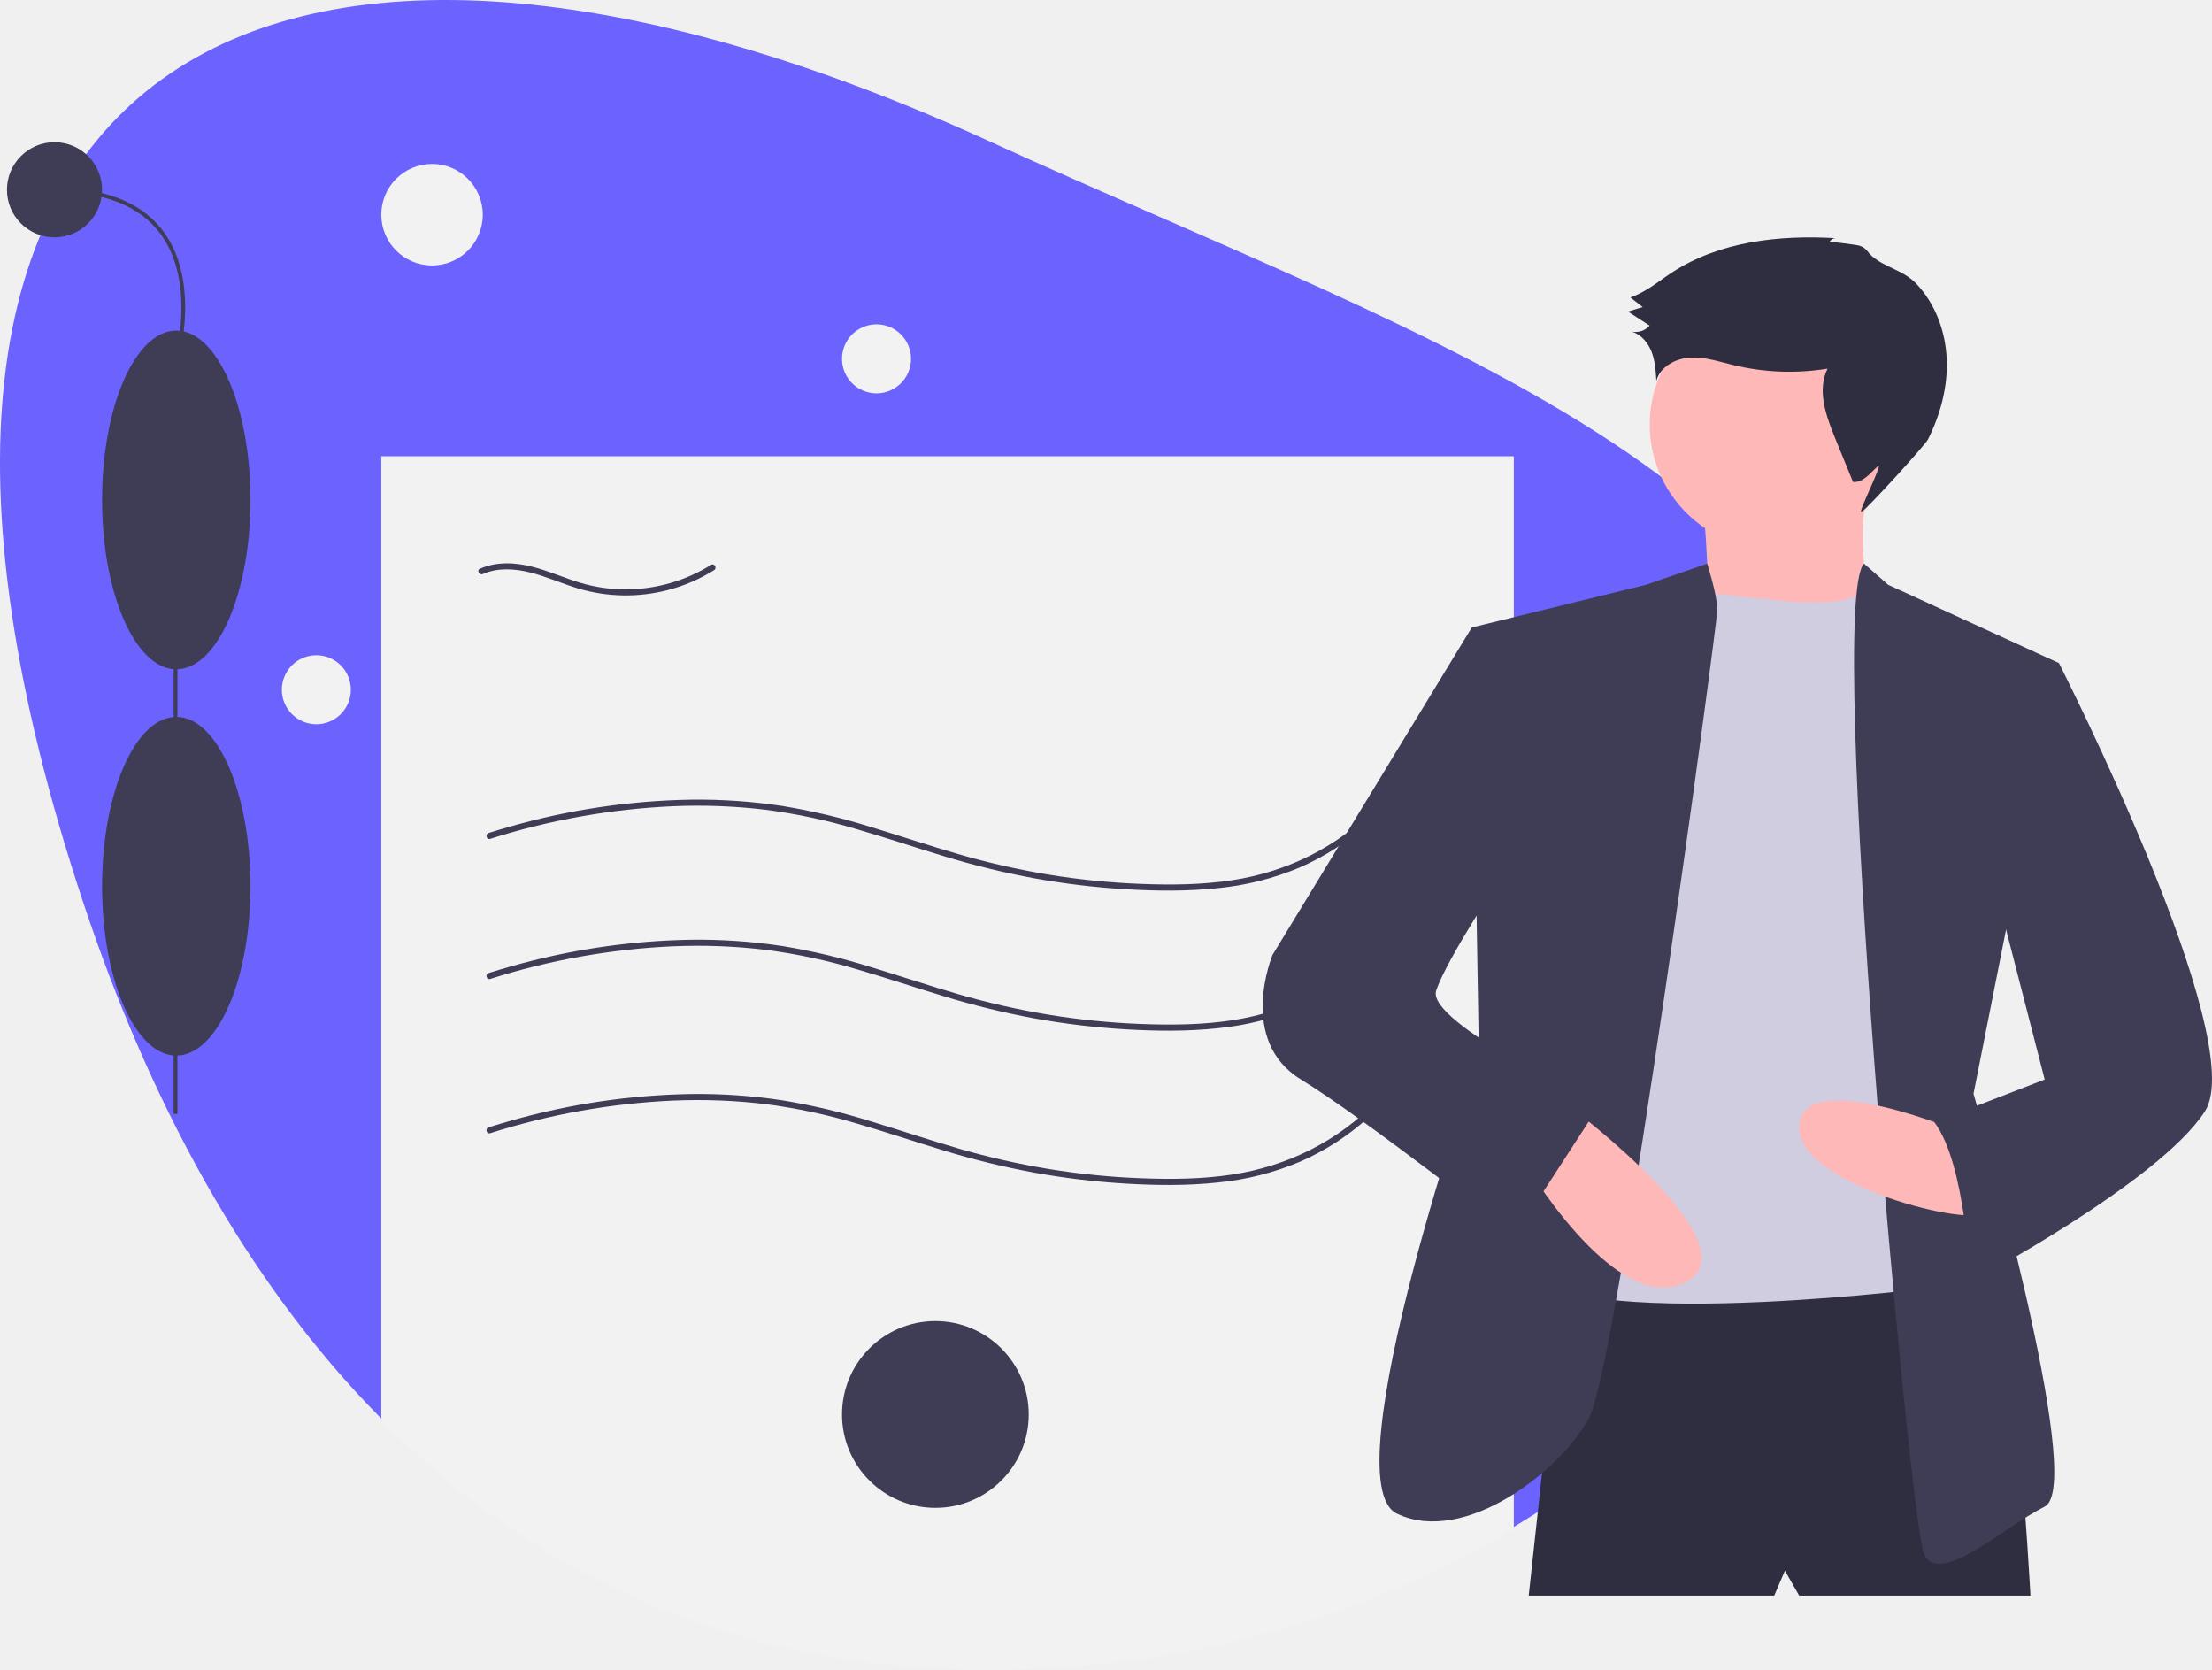
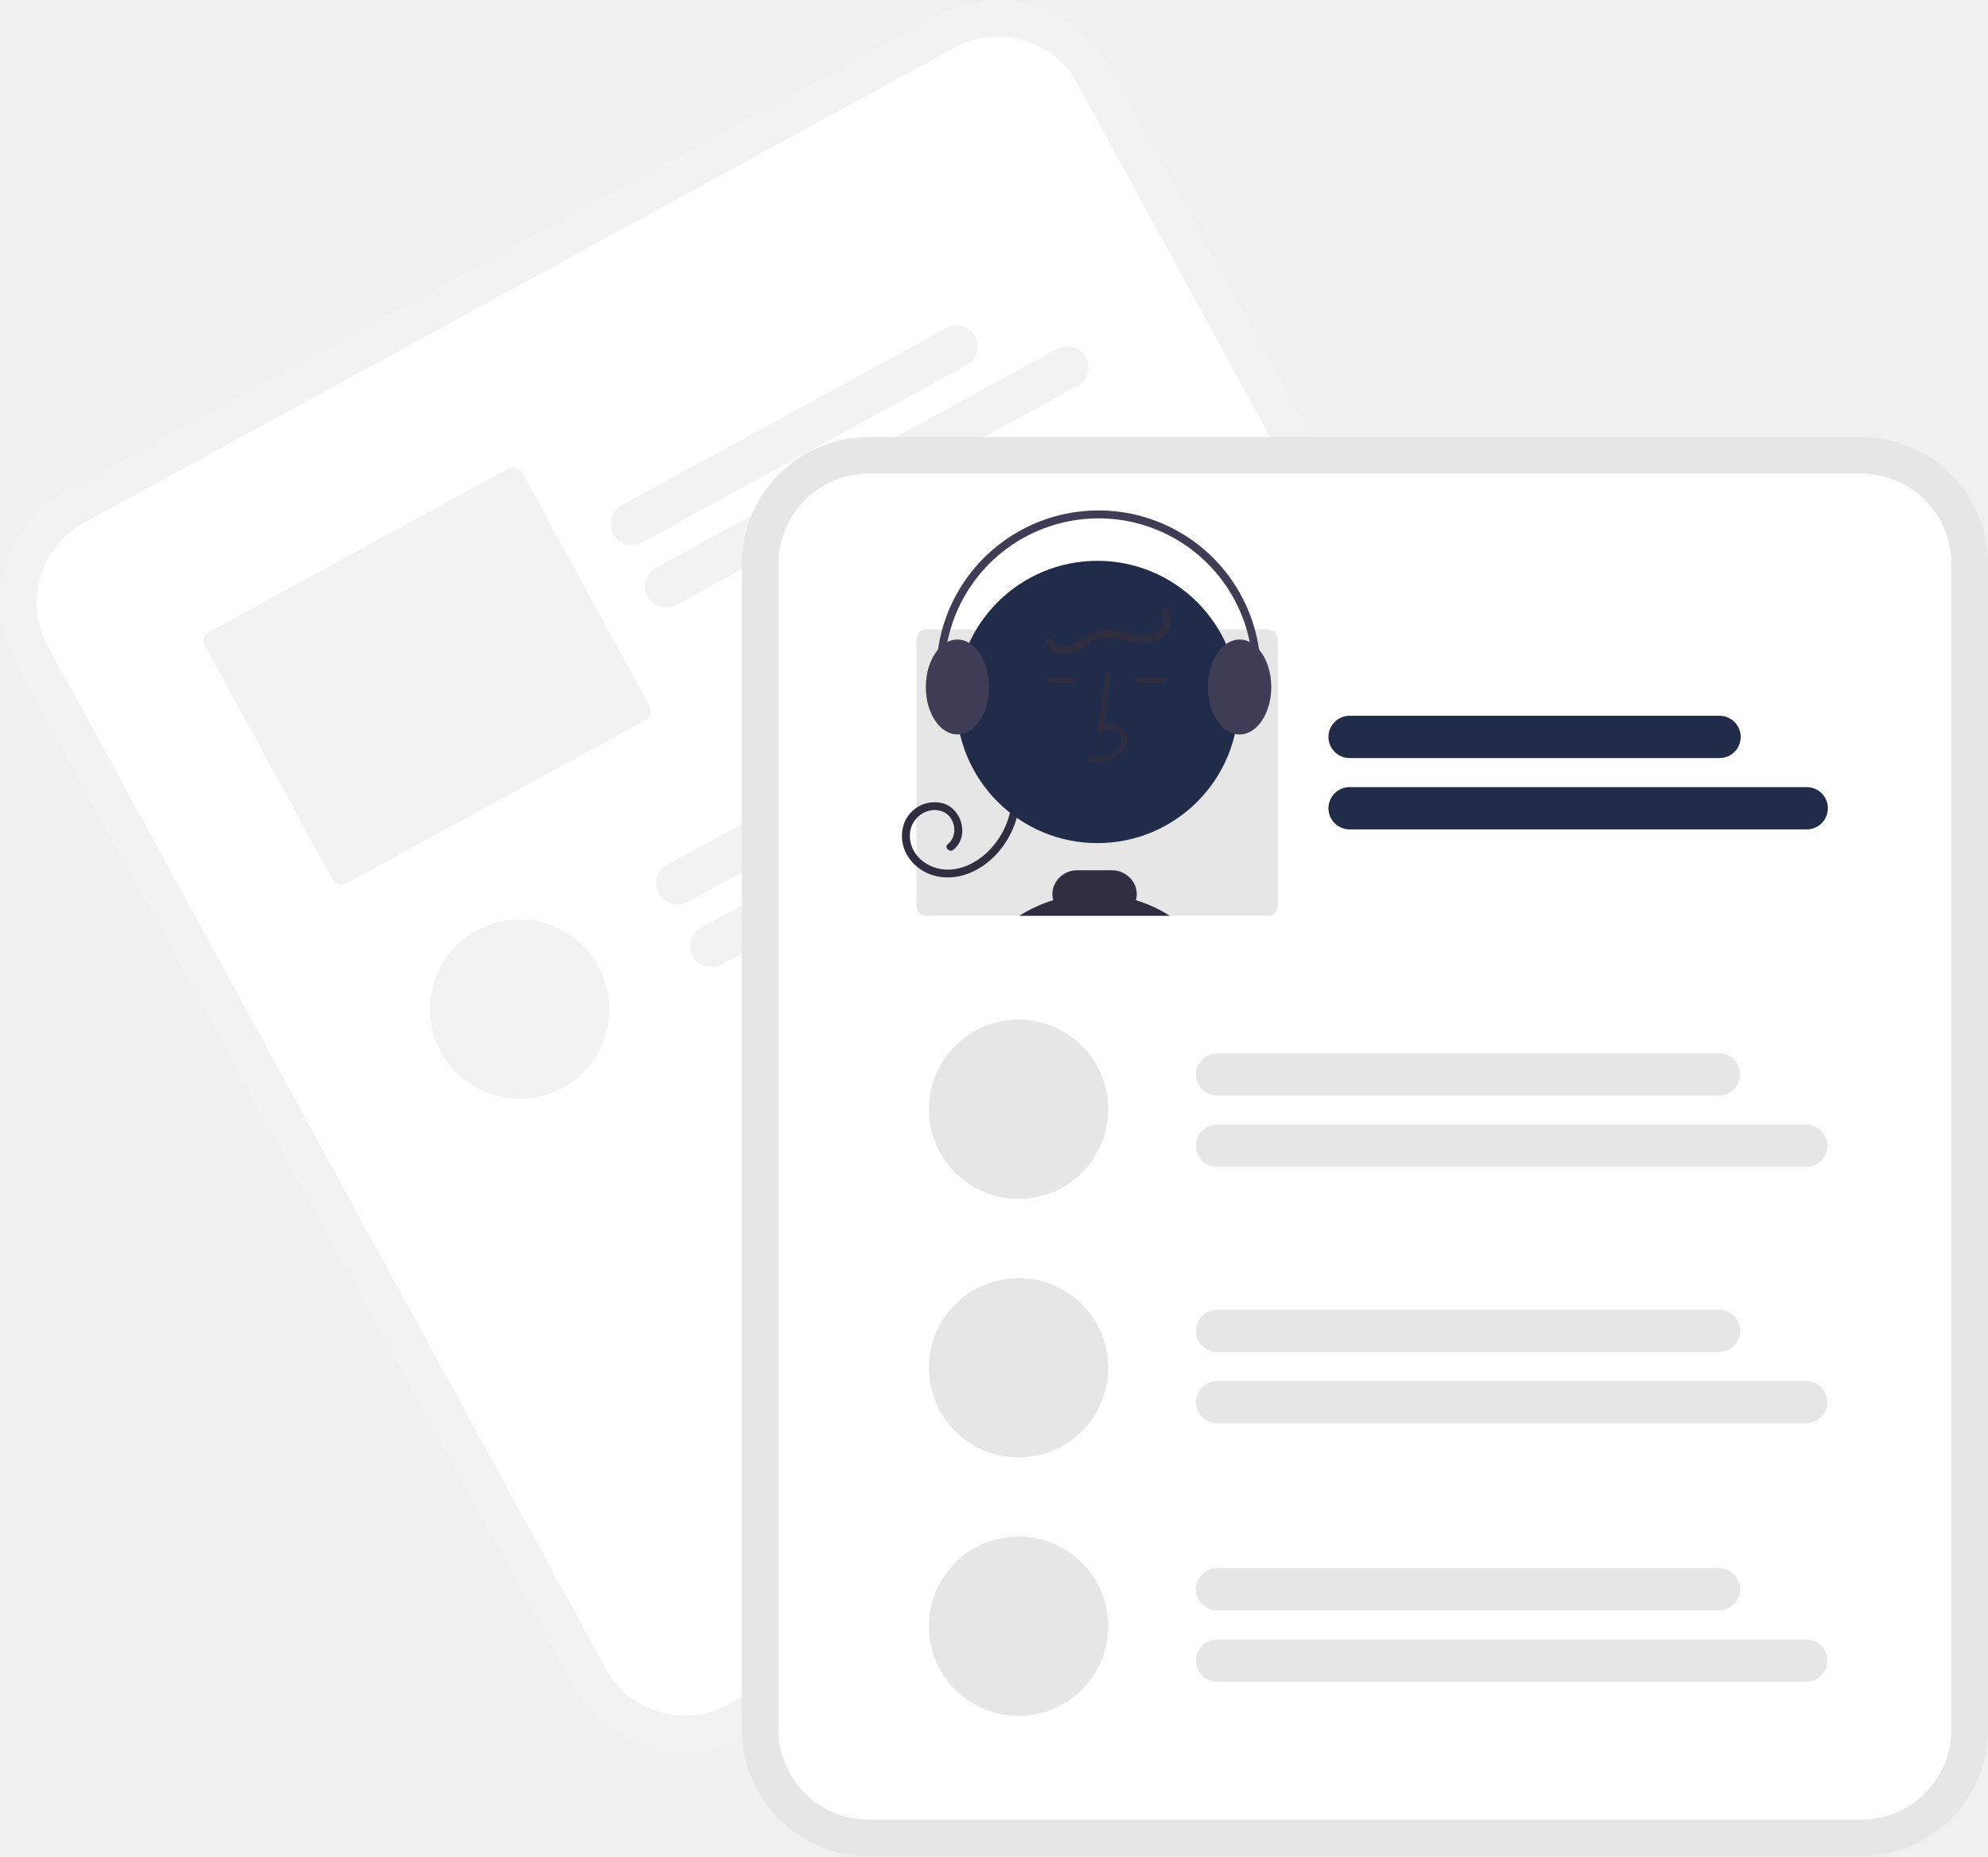
- <svg xmlns="http://www.w3.org/2000/svg" id="a36694c7-9e7e-4fa0-bd34-1ff06c34a584" data-name="Layer 1" width="1089.867" height="822.507" viewBox="0 0 1089.867 822.507">
-   <path d="M988.803,484.313c0,126.51-74.17,238.43-187.87,306.56-72.9,43.69-162.06,69.38-258.33,69.38-128.25,0-226.08-48.47-299.67-122.72-67.83-68.42-115.06-158.75-146.53-253.22-140.49-421.79,94.2-536.86,446.2-375.94C766.723,210.843,988.803,276.693,988.803,484.313Z" transform="translate(-55.06669 -38.74669)" fill="#6c63ff" />
-   <path d="M800.933,263.503v528.37c-72.9,43.69-162.06,69.38-258.33,69.38-128.25,0-226.08-48.47-299.67-122.72v-475.03Z" transform="translate(-55.06669 -38.74669)" fill="#f2f2f2" />
-   <path d="M296.604,520.955a349.108,349.108,0,0,1,90.156-16.073,282.151,282.151,0,0,1,45.97,1.799,287.562,287.562,0,0,1,44.616,9.552c14.421,4.175,28.642,8.998,43.014,13.333a401.178,401.178,0,0,0,44.455,10.848,376.874,376.874,0,0,0,45.17,5.384c15.003.872,30.153,1.042,45.114-.556a138.026,138.026,0,0,0,40.59-10.289A123.971,123.971,0,0,0,728.701,513.779q3.672-3.278,7.066-6.845c1.335-1.395-.784-3.52-2.121-2.121-19.125,19.992-44.262,32.388-71.527,36.528-14.853,2.255-29.99,2.386-44.973,1.804a370.061,370.061,0,0,1-45.715-4.619A382.031,382.031,0,0,1,527.155,528.448c-14.288-4.139-28.381-8.912-42.619-13.215a320.728,320.728,0,0,0-43.879-10.454,275.938,275.938,0,0,0-45.019-3.125A344.201,344.201,0,0,0,306.666,514.83q-5.455,1.532-10.859,3.233c-1.836.576-1.052,3.473.798,2.893Z" transform="translate(-55.06669 -38.74669)" fill="#3f3d56" />
-   <path d="M296.604,596.955a349.108,349.108,0,0,1,90.156-16.073,282.151,282.151,0,0,1,45.97,1.799,287.562,287.562,0,0,1,44.616,9.552c14.421,4.175,28.642,8.998,43.014,13.333a401.178,401.178,0,0,0,44.455,10.848,376.874,376.874,0,0,0,45.17,5.384c15.003.872,30.153,1.042,45.114-.556a138.026,138.026,0,0,0,40.59-10.289A123.971,123.971,0,0,0,728.701,589.779q3.672-3.278,7.066-6.845c1.335-1.395-.784-3.52-2.121-2.121-19.125,19.992-44.262,32.388-71.527,36.528-14.853,2.255-29.99,2.386-44.973,1.804a370.061,370.061,0,0,1-45.715-4.619A382.031,382.031,0,0,1,527.155,604.448c-14.288-4.139-28.381-8.912-42.619-13.215a320.728,320.728,0,0,0-43.879-10.454,275.938,275.938,0,0,0-45.019-3.125A344.201,344.201,0,0,0,306.666,590.83q-5.455,1.532-10.859,3.233c-1.836.576-1.052,3.473.798,2.893Z" transform="translate(-55.06669 -38.74669)" fill="#3f3d56" />
-   <path d="M296.604,451.955a349.108,349.108,0,0,1,90.156-16.073,282.151,282.151,0,0,1,45.97,1.799,287.562,287.562,0,0,1,44.616,9.552c14.421,4.175,28.642,8.998,43.014,13.333a401.178,401.178,0,0,0,44.455,10.848,376.874,376.874,0,0,0,45.17,5.384c15.003.872,30.153,1.042,45.114-.556a138.026,138.026,0,0,0,40.59-10.289A123.971,123.971,0,0,0,728.701,444.779q3.672-3.278,7.066-6.845c1.335-1.395-.784-3.52-2.121-2.121-19.125,19.992-44.262,32.388-71.527,36.528-14.853,2.255-29.99,2.386-44.973,1.804A370.061,370.061,0,0,1,571.43,469.526,382.031,382.031,0,0,1,527.155,459.448c-14.288-4.139-28.381-8.912-42.619-13.215a320.728,320.728,0,0,0-43.879-10.454,275.938,275.938,0,0,0-45.019-3.125A344.201,344.201,0,0,0,306.666,445.83q-5.455,1.532-10.859,3.233c-1.836.576-1.052,3.473.798,2.893Z" transform="translate(-55.06669 -38.74669)" fill="#3f3d56" />
-   <path d="M293.03,321.496c7.258-3.216,15.573-2.655,23.106-.79,8.122,2.01,15.771,5.507,23.767,7.924a82.271,82.271,0,0,0,43.978.834,81.063,81.063,0,0,0,23.032-9.872c1.631-1.025.127-3.622-1.514-2.59a79.487,79.487,0,0,1-42.32,12.065,77.647,77.647,0,0,1-22.154-3.262c-7.937-2.38-15.525-5.835-23.566-7.884-8.519-2.171-17.655-2.642-25.844.986-1.762.78-.237,3.366,1.514,2.59Z" transform="translate(-55.06669 -38.74669)" fill="#3f3d56" />
-   <circle cx="460.867" cy="696.757" r="46" fill="#3f3d56" />
-   <circle cx="212.867" cy="105.757" r="25" fill="#f2f2f2" />
-   <circle cx="431.867" cy="176.757" r="17" fill="#f2f2f2" />
-   <circle cx="155.867" cy="339.757" r="17" fill="#f2f2f2" />
-   <rect x="85.547" y="213.464" width="1.875" height="335.244" fill="#3f3d56" />
-   <ellipse cx="86.846" cy="436.554" rx="36.557" ry="83.424" fill="#3f3d56" />
-   <ellipse cx="86.846" cy="246.272" rx="36.557" ry="83.424" fill="#3f3d56" />
-   <path d="M142.811,216.861l-1.796-.538c.114-.379,11.135-38.147-6.962-62.461-10.221-13.732-27.76-20.695-52.131-20.695v-1.875c24.999,0,43.046,7.219,53.64,21.457C154.219,177.825,142.927,216.473,142.811,216.861Z" transform="translate(-55.06669 -38.74669)" fill="#3f3d56" />
-   <circle cx="26.855" cy="93.483" r="23.434" fill="#3f3d56" />
-   <path d="M825.807,663.424,808.274,824.723H929.248l5.26-12.273,7.013,12.273h113.961s-8.766-166.559-24.546-171.819S825.807,663.424,825.807,663.424Z" transform="translate(-55.06669 -38.74669)" fill="#2f2e41" />
-   <circle cx="874.182" cy="209.157" r="61.364" fill="#ffb8b8" />
-   <path d="M894.183,286.475s5.26,56.104,0,59.611,84.156,1.753,84.156,1.753-12.273-50.844,0-75.39Z" transform="translate(-55.06669 -38.74669)" fill="#ffb8b8" />
-   <path d="M925.742,333.813s45.113,7.026,48.855-7.006l23.028,31.552,1.753,315.585s-187.598,22.792-194.611-14.026,71.883-327.858,71.883-327.858l19.862-1.286S922.235,333.813,925.742,333.813Z" transform="translate(-55.06669 -38.74669)" fill="#d0cde1" />
-   <path d="M896.214,316.375l-30.083,10.424-85.909,21.039,3.506,210.39s-73.637,210.39-40.325,226.169,80.65-21.039,94.676-47.338,63.117-390.975,63.117-397.988S896.214,316.375,896.214,316.375Z" transform="translate(-55.06669 -38.74669)" fill="#3f3d56" />
-   <path d="M973.47,316.375l11.882,10.424,84.156,38.572-42.078,212.143s56.104,192.858,35.065,203.377-52.598,40.325-59.611,22.792S954.575,335.756,973.47,316.375Z" transform="translate(-55.06669 -38.74669)" fill="#3f3d56" />
-   <path d="M1022.171,596.8s-78.896-33.312-80.65-3.506,89.416,50.844,89.416,42.078S1022.171,596.8,1022.171,596.8Z" transform="translate(-55.06669 -38.74669)" fill="#ffb8b8" />
-   <path d="M829.313,584.528s91.169,68.377,56.104,85.909-80.65-61.364-80.65-61.364Z" transform="translate(-55.06669 -38.74669)" fill="#ffb8b8" />
-   <path d="M956.491,158.015a3.385,3.385,0,0,1,3.257-1.933c-28.093-1.68-57.685,1.594-81.188,17.075-6.582,4.336-12.729,9.638-20.223,12.081l6.083,4.77-7.268,2.215,10.695,6.913a9.27,9.27,0,0,1-8.829,2.958c4.648,1.358,8.07,5.494,9.809,10.014s2.051,9.442,2.344,14.276c1.797-6.974,9.408-11.08,16.598-11.497s14.202,1.955,21.199,3.66a117.272,117.272,0,0,0,46.548,1.791c-5.256,10.549-.822,23.131,3.64,34.04L968.066,276.16c4.946.497,8.442-4.421,12.169-7.712,3.396-2.999-10.125,23.376-8.032,22.41,2.72-1.255,31.421-32.944,32.765-35.621,6.132-12.214,9.811-25.838,9.258-39.493s-5.55-27.318-14.963-37.227c-6.39-6.727-15.231-7.905-21.746-13.496-2.564-2.201-2.573-3.92-6.097-5.203C970.25,159.391,956.685,157.586,956.491,158.015Z" transform="translate(-55.06669 -38.74669)" fill="#2f2e41" />
-   <path d="M792.495,353.099,780.222,347.839,682.04,509.138s-17.533,42.078,14.026,61.364S801.261,647.645,801.261,647.645l42.078-64.87s-85.909-40.325-80.65-56.104,33.312-57.857,33.312-57.857Z" transform="translate(-55.06669 -38.74669)" fill="#3f3d56" />
-   <path d="M1046.716,361.865l22.792,3.506s94.676,185.845,71.883,220.91S1025.677,670.437,1025.677,670.437s-1.753-57.857-17.533-78.896l54.351-21.039-29.805-115.715Z" transform="translate(-55.06669 -38.74669)" fill="#3f3d56" />
+ <svg xmlns="http://www.w3.org/2000/svg" width="753.875" height="703.828" viewBox="0 0 753.875 703.828" role="img" artist="Katerina Limpitsouni" source="https://undraw.co/">
+   <path d="M578.475,103.958l-23.068,12.587L271.198,271.614,248.13,284.201a48.179,48.179,0,0,0-19.195,65.296L440.578,737.391a48.179,48.179,0,0,0,65.296,19.196l.06-.033L836.159,576.375l.06-.033a48.179,48.179,0,0,0,19.196-65.296L643.771,123.153A48.179,48.179,0,0,0,578.475,103.958Z" transform="translate(-223.0627 -98.08587)" fill="#f2f2f2" />
+   <path d="M585.111,116.119l-27.323,14.908L282.088,281.455,254.766,296.363a34.309,34.309,0,0,0-13.67,46.499L452.739,730.755a34.309,34.309,0,0,0,46.499,13.67l.06-.033L829.523,564.214l.06-.033a34.309,34.309,0,0,0,13.669-46.499L631.61,129.789A34.309,34.309,0,0,0,585.111,116.119Z" transform="translate(-223.0627 -98.08587)" fill="#fff" />
+   <path d="M589.667,236.521,466.505,303.721a8.014,8.014,0,1,1-7.677-14.07l123.162-67.2a8.014,8.014,0,1,1,7.677,14.07Z" transform="translate(-223.0627 -98.08587)" fill="#f2f2f2" />
+   <path d="M631.641,244.431,479.46,327.464a8.014,8.014,0,0,1-7.677-14.07l152.181-83.033a8.014,8.014,0,1,1,7.677,14.07Z" transform="translate(-223.0627 -98.08587)" fill="#f2f2f2" />
+   <path d="M415.872,275.748l-113.548,61.954a3.841,3.841,0,0,0-1.532,5.21L349.144,431.53a3.841,3.841,0,0,0,5.21,1.532l113.548-61.954a3.841,3.841,0,0,0,1.532-5.21l-48.352-88.617A3.841,3.841,0,0,0,415.872,275.748Z" transform="translate(-223.0627 -98.08587)" fill="#f2f2f2" />
+   <path d="M650.776,348.963,483.723,440.111a8.014,8.014,0,1,1-7.677-14.07l167.053-91.148a8.014,8.014,0,1,1,7.677,14.07Z" transform="translate(-223.0627 -98.08587)" fill="#f2f2f2" />
+   <path d="M692.751,356.872,496.678,463.854a8.014,8.014,0,0,1-7.677-14.07L685.074,342.802a8.014,8.014,0,1,1,7.677,14.07Z" transform="translate(-223.0627 -98.08587)" fill="#f2f2f2" />
+   <circle cx="197.039" cy="382.672" r="34" fill="#f2f2f2" />
+   <path d="M928.812,263.788H552.494a48.179,48.179,0,0,0-48.125,48.125V753.789a48.179,48.179,0,0,0,48.125,48.125H928.812a48.179,48.179,0,0,0,48.125-48.125V311.913A48.179,48.179,0,0,0,928.812,263.788Z" transform="translate(-223.0627 -98.08587)" fill="#e6e6e6" />
+   <path d="M928.813,277.642H552.494a34.309,34.309,0,0,0-34.271,34.271V753.789A34.309,34.309,0,0,0,552.494,788.06H928.813a34.309,34.309,0,0,0,34.271-34.271V311.913A34.309,34.309,0,0,0,928.813,277.642Z" transform="translate(-223.0627 -98.08587)" fill="#fff" />
+   <path d="M875.143,385.517H734.842a8.014,8.014,0,0,1,0-16.028H875.143a8.014,8.014,0,1,1,0,16.028Z" transform="translate(-223.0627 -98.08587)" fill="#212c4b" />
+   <path d="M908.201,412.565H734.842a8.014,8.014,0,1,1,0-16.028h173.36a8.014,8.014,0,0,1,0,16.028Z" transform="translate(-223.0627 -98.08587)" fill="#212c4b" />
+   <path d="M703.792,336.711H574.442a3.841,3.841,0,0,0-3.84,3.84v100.95a3.841,3.841,0,0,0,3.84,3.84h129.35a3.841,3.841,0,0,0,3.84-3.84v-100.95A3.841,3.841,0,0,0,703.792,336.711Z" transform="translate(-223.0627 -98.08587)" fill="#e6e6e6" />
+   <path d="M609.924,398.701a34.087,34.087,0,0,1-8.804,23.076c-5.656,6.207-14.076,10.324-22.573,8.62-7.824-1.568-14.182-8.407-13.389-16.68a12.356,12.356,0,0,1,15.267-11.095c7.433,1.929,10.394,12.641,4.201,17.669-1.486,1.206-3.621-.904-2.121-2.121,4.094-3.324,2.829-10.595-2.112-12.419-5.754-2.123-11.85,2.443-12.264,8.326-.491,6.974,4.852,12.226,11.404,13.463,7.088,1.338,14.115-2.29,18.918-7.297a30.955,30.955,0,0,0,8.474-21.542,1.501,1.501,0,0,1,3,0Z" transform="translate(-223.0627 -98.08587)" fill="#2f2e41" />
+   <circle cx="416.155" cy="266.167" r="53.519" fill="#212c4b" />
+   <path d="M636.48,387.089l-.056-2c3.721-.104,7.001-.337,9.466-2.138a6.148,6.148,0,0,0,2.381-4.528,3.514,3.514,0,0,0-1.153-2.895c-1.636-1.382-4.269-.935-6.188-.055l-1.655.759,3.173-23.19,1.981.271-2.699,19.727c2.607-.767,5.023-.437,6.678.961a5.471,5.471,0,0,1,1.86,4.492,8.133,8.133,0,0,1-3.2,6.073C643.903,386.881,639.787,386.996,636.48,387.089Z" transform="translate(-223.0627 -98.08587)" fill="#2f2e41" />
+   <rect x="431.167" y="256.929" width="10.771" height="2" fill="#2f2e41" />
+   <rect x="397.167" y="256.929" width="10.771" height="2" fill="#2f2e41" />
+   <path d="M609.572,445.341a53.006,53.006,0,0,1,12.89-5.93,8.568,8.568,0,0,1,.02-4.71,9.426,9.426,0,0,1,9.13-6.63h13.04a9.46,9.46,0,0,1,9.15,6.64,8.532,8.532,0,0,1,.02,4.7,53.167,53.167,0,0,1,12.89,5.93Z" transform="translate(-223.0627 -98.08587)" fill="#2f2e41" />
+   <path d="M700.522,344.391a11.571,11.571,0,0,0-3.53-2.87,8.367,8.367,0,0,0-3.85-.95,8.772,8.772,0,0,0-5.11,1.72c-4.07,2.88-6.89,9.09-6.89,16.28,0,9.02,4.44,16.5,10.21,17.8a8.253,8.253,0,0,0,1.79.2c6.61,0,12-8.07,12-18C705.142,352.811,703.332,347.681,700.522,344.391Z" transform="translate(-223.0627 -98.08587)" fill="#3f3d56" />
+   <path d="M590.602,341.861h-.01a8.578,8.578,0,0,0-4.45-1.29,8.367,8.367,0,0,0-3.85.95,11.571,11.571,0,0,0-3.53,2.87l-.01.01c-2.8,3.29-4.61,8.42-4.61,14.17,0,7.76,3.28,14.38,7.88,16.91a8.542,8.542,0,0,0,4.12,1.09,7.724,7.724,0,0,0,.96-.06h.01c6.16-.74,11.03-8.5,11.03-17.94C598.142,351.011,595.013,344.521,590.602,341.861Z" transform="translate(-223.0627 -98.08587)" fill="#3f3d56" />
+   <path d="M582.772,373.76a1.501,1.501,0,0,0,1.422-1.98,58.499,58.499,0,1,1,112.687-6.575,1.5,1.5,0,0,0,2.936.619A61.501,61.501,0,1,0,581.351,372.739,1.501,1.501,0,0,0,582.772,373.76Z" transform="translate(-223.0627 -98.08587)" fill="#3f3d56" />
+   <path d="M666.103,329.577c2.119,2.893,1.074,6.791-1.158,9.285-2.905,3.245-7.539,3.45-11.562,2.848-4.514-.676-9.303-2.791-13.873-1.366-3.895,1.215-6.674,4.748-10.721,5.635-3.589.787-7.881-.255-9.139-4.08-.605-1.838,2.291-2.626,2.893-.798.814,2.475,4.329,2.425,6.341,1.74,3.227-1.099,5.714-3.771,8.885-5.047,3.739-1.505,7.796-.825,11.603.032,3.588.808,7.718,2.006,11.293.497,2.645-1.117,4.75-4.635,2.847-7.232-1.142-1.559,1.46-3.057,2.59-1.514Z" transform="translate(-223.0627 -98.08587)" fill="#2f2e41" />
+   <path d="M874.932,513.492H684.63a8.014,8.014,0,1,1,0-16.028H874.932a8.014,8.014,0,0,1,0,16.028Z" transform="translate(-223.0627 -98.08587)" fill="#e6e6e6" />
+   <path d="M907.99,540.539H684.63a8.014,8.014,0,1,1,0-16.028H907.99a8.014,8.014,0,1,1,0,16.028Z" transform="translate(-223.0627 -98.08587)" fill="#e6e6e6" />
+   <path d="M874.932,610.705H684.63a8.014,8.014,0,1,1,0-16.028H874.932a8.014,8.014,0,1,1,0,16.028Z" transform="translate(-223.0627 -98.08587)" fill="#e6e6e6" />
+   <path d="M907.99,637.753H684.63a8.014,8.014,0,1,1,0-16.028H907.99a8.014,8.014,0,1,1,0,16.028Z" transform="translate(-223.0627 -98.08587)" fill="#e6e6e6" />
+   <circle cx="386.25" cy="420.614" r="34" fill="#e6e6e6" />
+   <circle cx="386.25" cy="518.614" r="34" fill="#e6e6e6" />
+   <path d="M874.932,708.705H684.63a8.014,8.014,0,1,1,0-16.028H874.932a8.014,8.014,0,1,1,0,16.028Z" transform="translate(-223.0627 -98.08587)" fill="#e6e6e6" />
+   <path d="M907.99,735.753H684.63a8.014,8.014,0,1,1,0-16.028H907.99a8.014,8.014,0,1,1,0,16.028Z" transform="translate(-223.0627 -98.08587)" fill="#e6e6e6" />
+   <circle cx="386.25" cy="616.614" r="34" fill="#e6e6e6" />
</svg>
